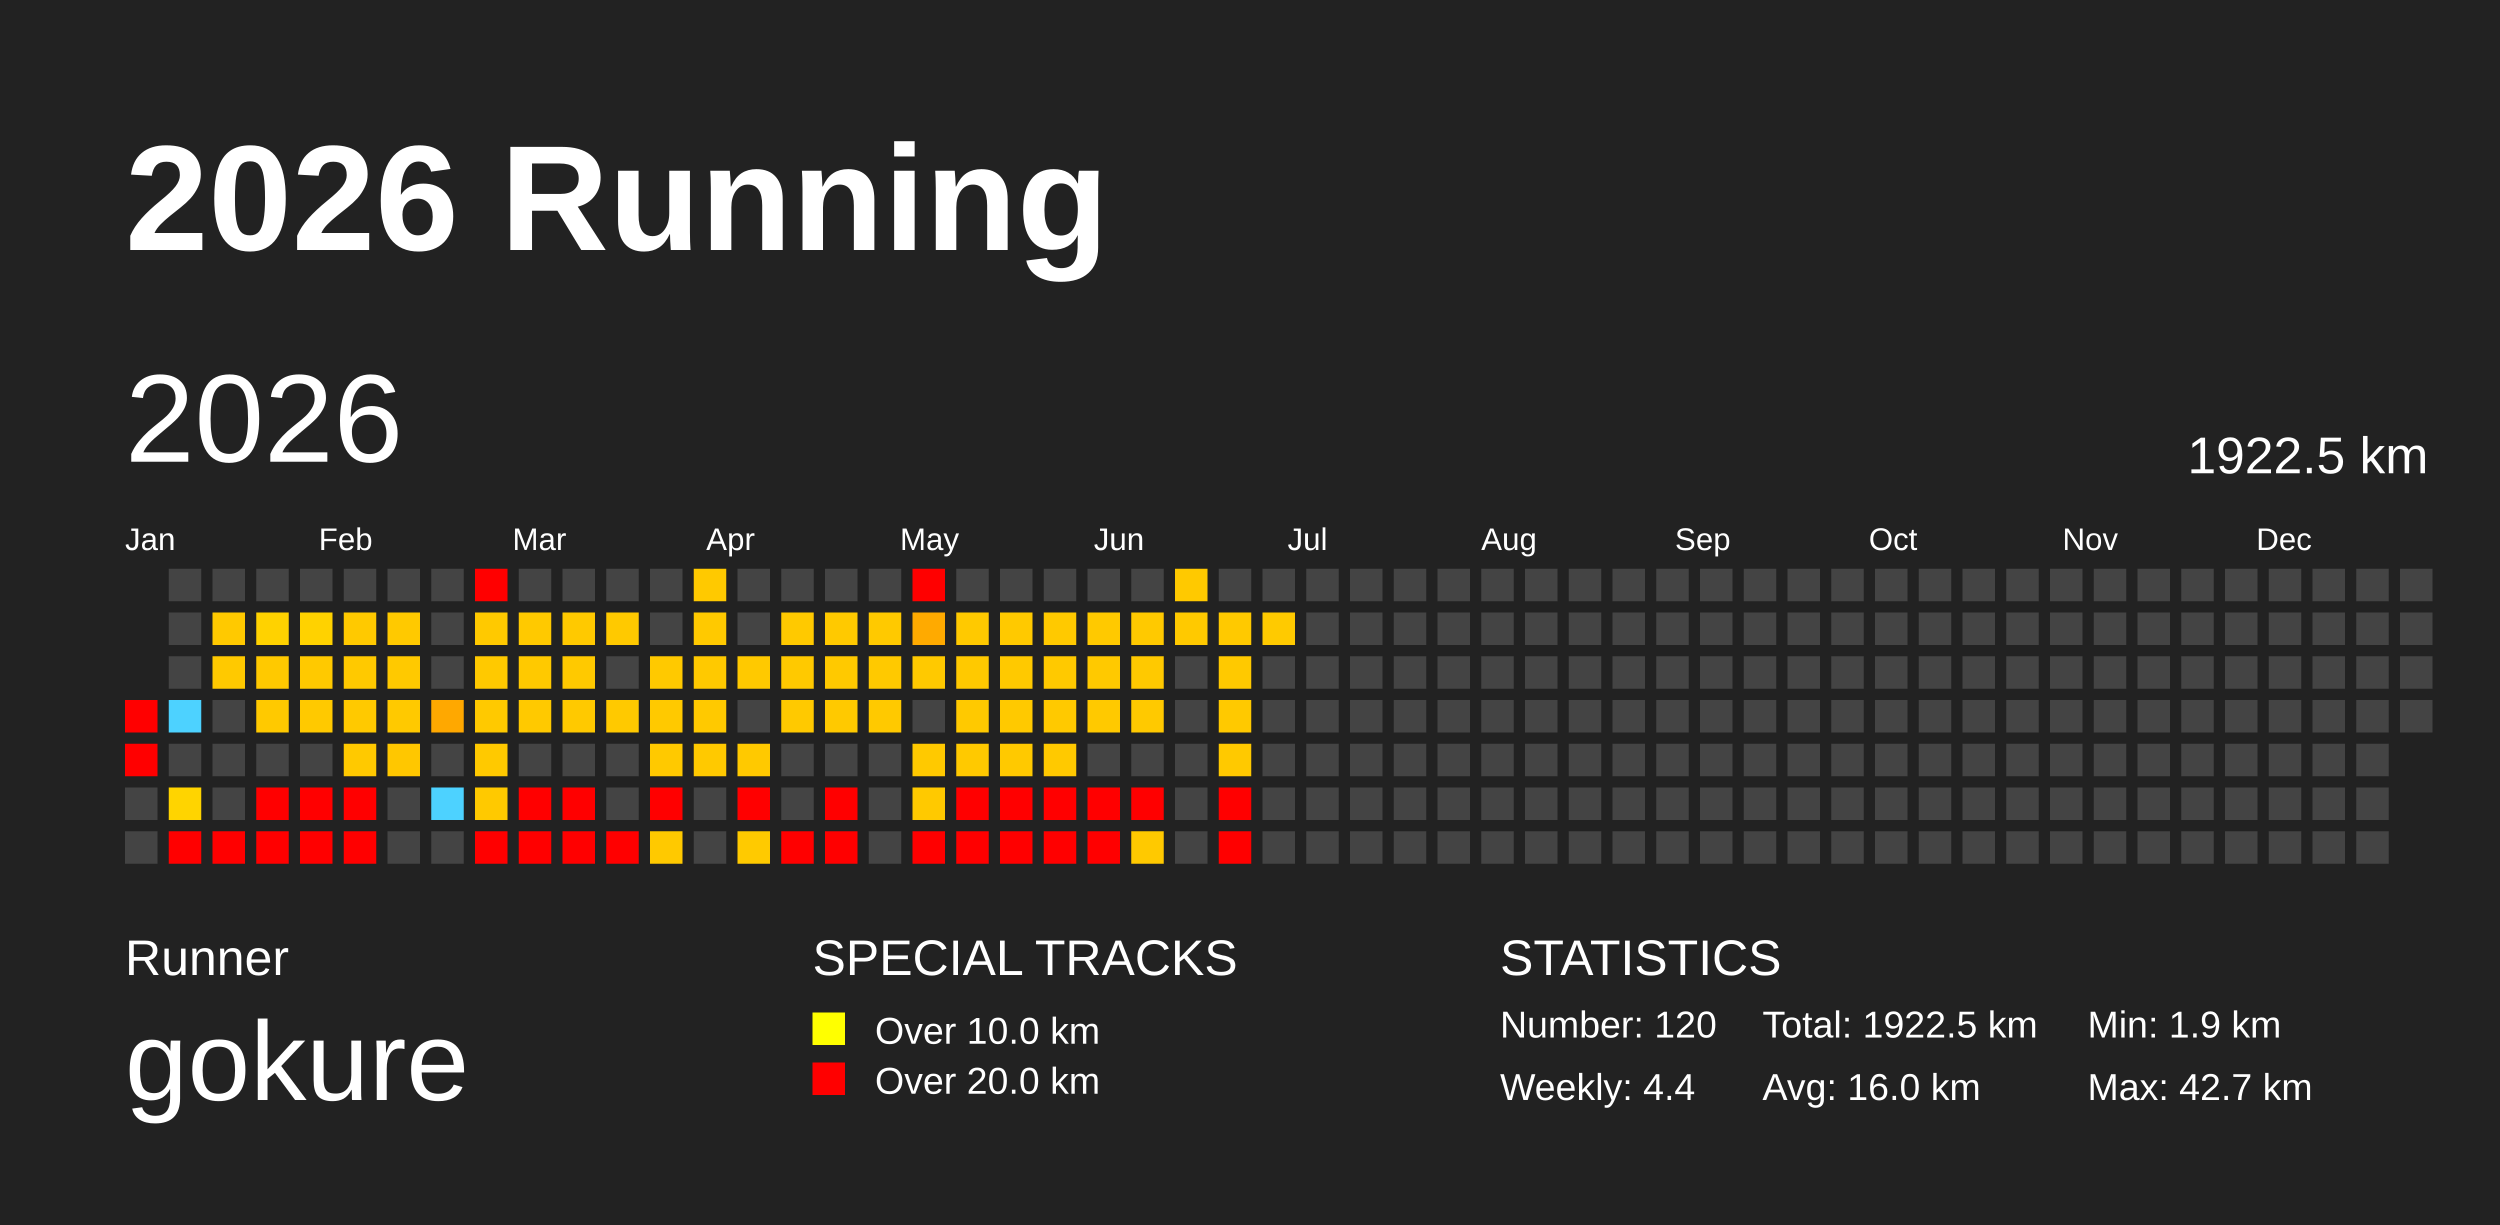
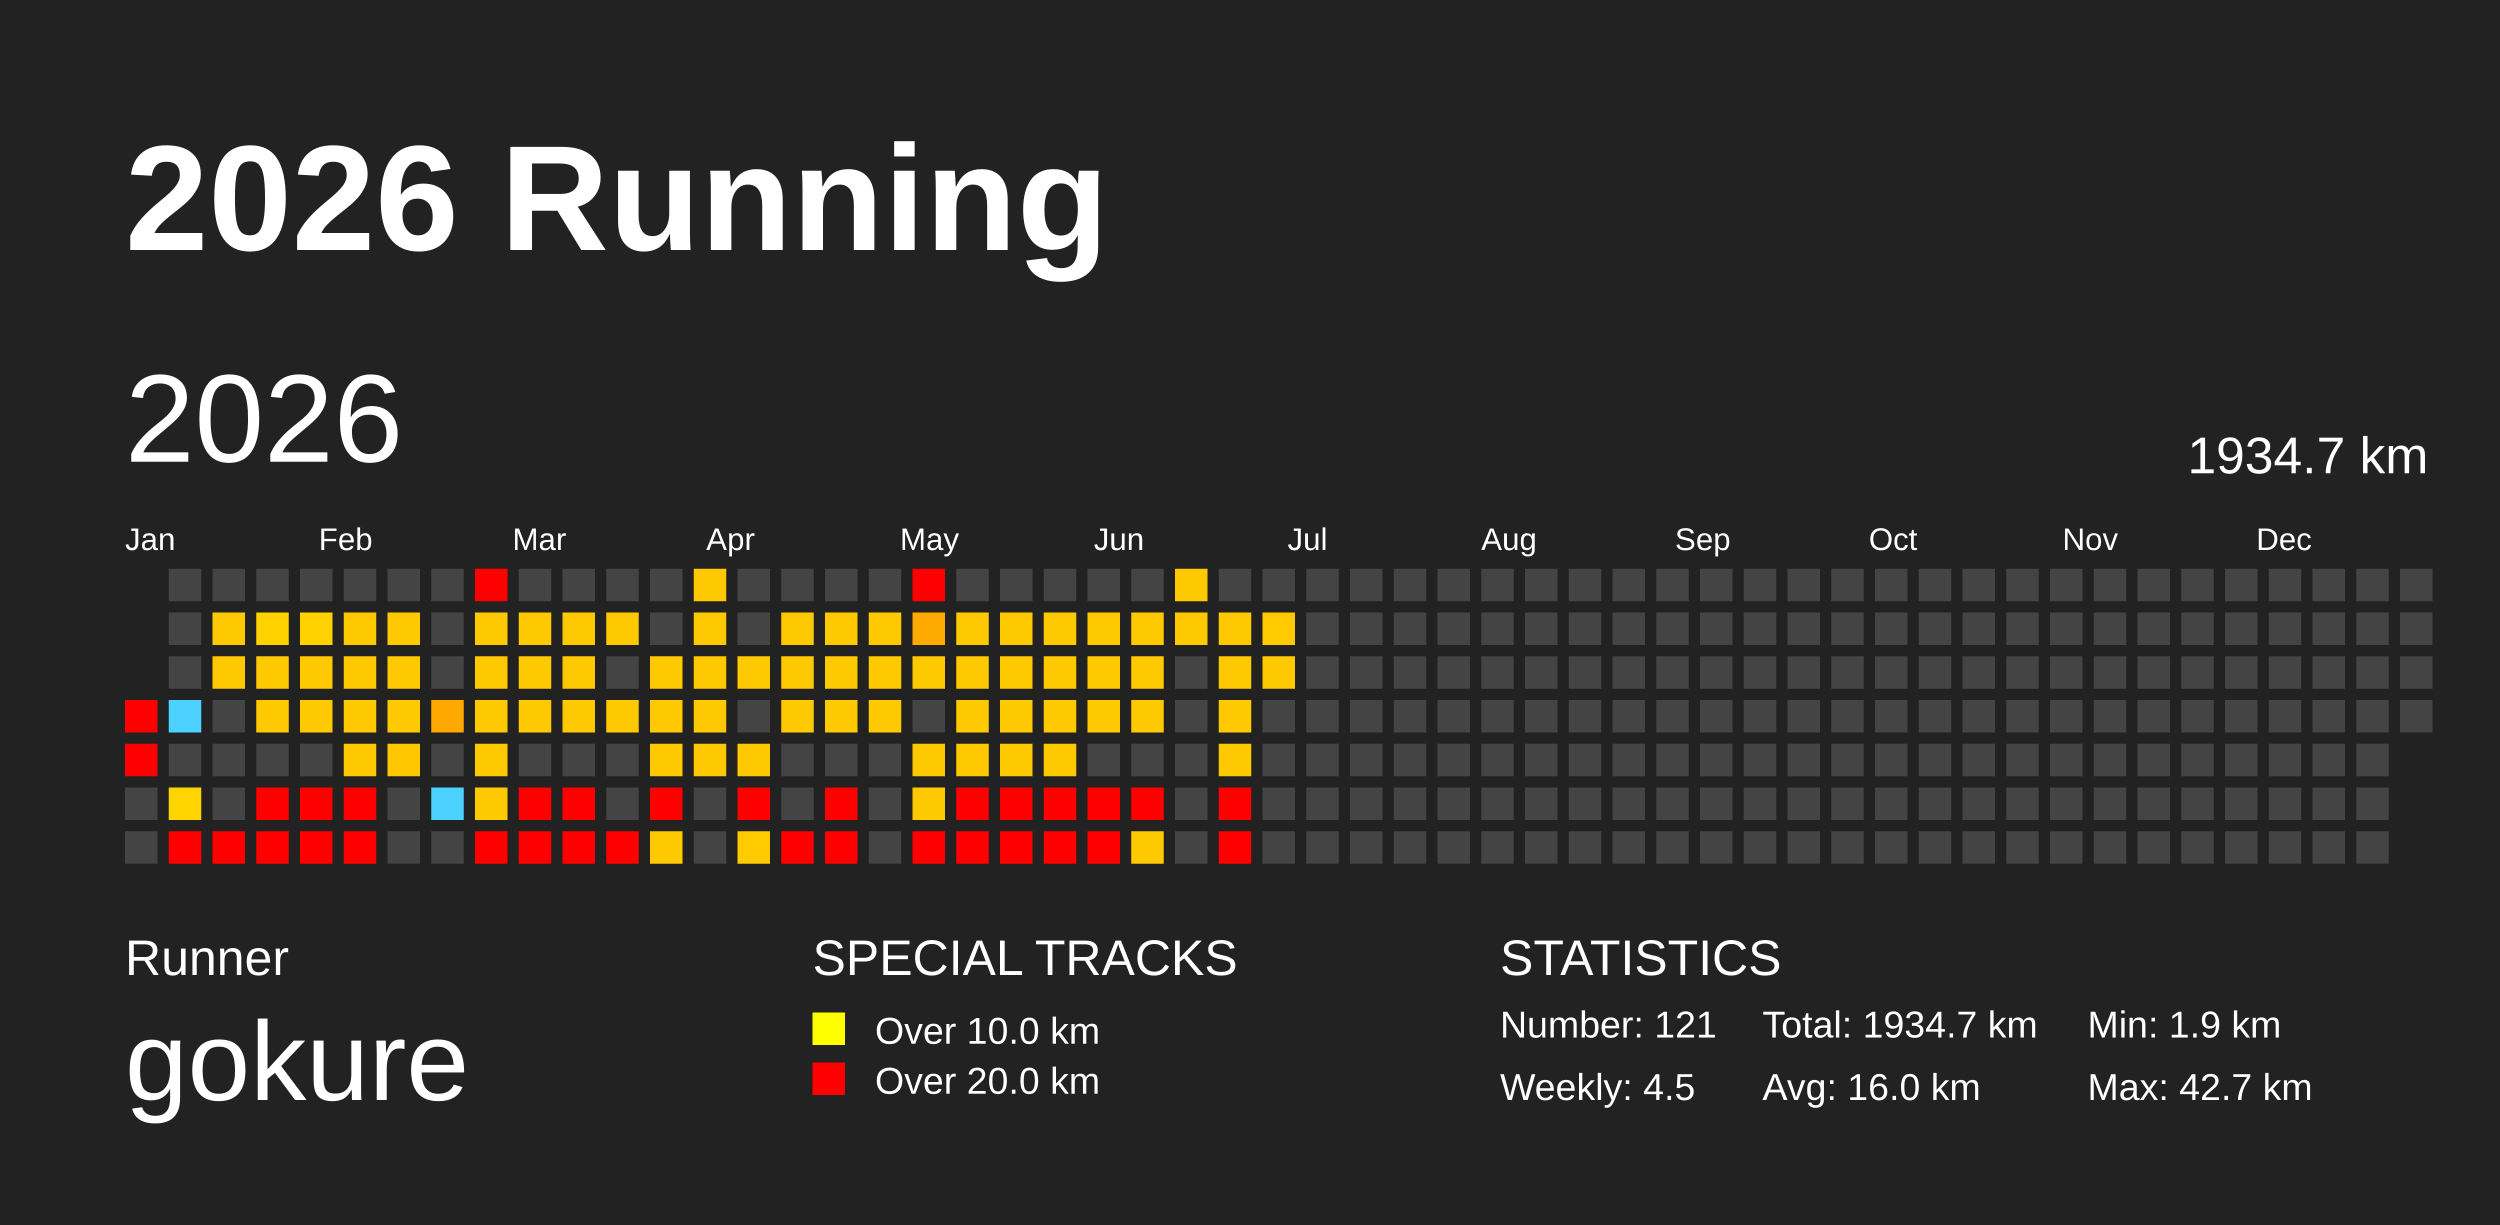
<svg xmlns="http://www.w3.org/2000/svg" baseProfile="full" height="98mm" version="1.1" viewBox="0,0,200,98" width="200mm">
  <defs>
    <pattern height="2" id="indoor-stripe" patternUnits="userSpaceOnUse" width="2">
      <line stroke="white" stroke-opacity="0.45" stroke-width="0.5" x1="0" x2="2" y1="2" y2="0" />
    </pattern>
  </defs>
  <rect fill="#222222" height="98" width="200" x="0" y="0" />
  <text fill="#FFFFFF" style="font-size:12px; font-family:Arial; font-weight:bold;" x="10" y="20">2026 Running</text>
  <text fill="#FFFFFF" style="font-size:4px; font-family:Arial" x="10" y="78">Runner</text>
  <text fill="#FFFFFF" style="font-size:9px; font-family:Arial" x="10" y="88">gokure</text>
  <text fill="#FFFFFF" style="font-size:4px; font-family:Arial" x="65" y="78">SPECIAL TRACKS</text>
  <rect fill="yellow" height="2.6" width="2.6" x="65" y="81" />
  <text fill="#FFFFFF" style="font-size:3px; font-family:Arial" x="70" y="83.5">Over 10.0 km</text>
  <rect fill="red" height="2.6" width="2.6" x="65" y="85" />
  <text fill="#FFFFFF" style="font-size:3px; font-family:Arial" x="70" y="87.5">Over 20.0 km</text>
  <text fill="#FFFFFF" style="font-size:4px; font-family:Arial" x="120" y="78">STATISTICS</text>
-   <text fill="#FFFFFF" style="font-size:3px; font-family:Arial" x="120" y="83">Number: 120</text>
-   <text fill="#FFFFFF" style="font-size:3px; font-family:Arial" x="120" y="88">Weekly: 4.4</text>
-   <text fill="#FFFFFF" style="font-size:3px; font-family:Arial" x="141" y="83">Total: 1922.5 km</text>
+   <text fill="#FFFFFF" style="font-size:3px; font-family:Arial" x="120" y="83">Number: 121</text>
+   <text fill="#FFFFFF" style="font-size:3px; font-family:Arial" x="120" y="88">Weekly: 4.5</text>
+   <text fill="#FFFFFF" style="font-size:3px; font-family:Arial" x="141" y="83">Total: 1934.7 km</text>
  <text fill="#FFFFFF" style="font-size:3px; font-family:Arial" x="141" y="88">Avg: 16.0 km</text>
  <text fill="#FFFFFF" style="font-size:3px; font-family:Arial" x="167" y="83">Min: 1.9 km</text>
  <text fill="#FFFFFF" style="font-size:3px; font-family:Arial" x="167" y="88">Max: 42.7 km</text>
  <text dominant-baseline="hanging" fill="#FFFFFF" style="font-size:10.0px; font-family:Arial;" x="10" y="30">2026</text>
-   <text dominant-baseline="hanging" fill="#FFFFFF" style="font-size:4.125px; font-family:Arial;" x="175" y="35">1922.5 km</text>
+   <text dominant-baseline="hanging" fill="#FFFFFF" style="font-size:4.125px; font-family:Arial;" x="175" y="35">1934.7 km</text>
  <text fill="#FFFFFF" style="font-size:2.5px; font-family:Arial" x="10.0" y="44">Jan</text>
  <text fill="#FFFFFF" style="font-size:2.5px; font-family:Arial" x="25.5" y="44">Feb</text>
  <text fill="#FFFFFF" style="font-size:2.5px; font-family:Arial" x="41.0" y="44">Mar</text>
  <text fill="#FFFFFF" style="font-size:2.5px; font-family:Arial" x="56.5" y="44">Apr</text>
  <text fill="#FFFFFF" style="font-size:2.5px; font-family:Arial" x="72.0" y="44">May</text>
  <text fill="#FFFFFF" style="font-size:2.5px; font-family:Arial" x="87.5" y="44">Jun</text>
  <text fill="#FFFFFF" style="font-size:2.5px; font-family:Arial" x="103.0" y="44">Jul</text>
  <text fill="#FFFFFF" style="font-size:2.5px; font-family:Arial" x="118.5" y="44">Aug</text>
  <text fill="#FFFFFF" style="font-size:2.5px; font-family:Arial" x="134.0" y="44">Sep</text>
  <text fill="#FFFFFF" style="font-size:2.5px; font-family:Arial" x="149.5" y="44">Oct</text>
  <text fill="#FFFFFF" style="font-size:2.5px; font-family:Arial" x="165.0" y="44">Nov</text>
  <text fill="#FFFFFF" style="font-size:2.5px; font-family:Arial" x="180.5" y="44">Dec</text>
  <rect fill="red" height="2.6" width="2.6" x="10.0" y="56.0" />
  <rect fill="red" height="2.6" width="2.6" x="10.0" y="59.5" />
  <rect fill="#444444" height="2.6" width="2.6" x="10.0" y="63.0" />
  <rect fill="#444444" height="2.6" width="2.6" x="10.0" y="66.5" />
  <rect fill="#444444" height="2.6" width="2.6" x="13.5" y="45.5" />
  <rect fill="#444444" height="2.6" width="2.6" x="13.5" y="49.0" />
  <rect fill="#444444" height="2.6" width="2.6" x="13.5" y="52.5" />
  <rect fill="#4dd2ff" height="2.6" width="2.6" x="13.5" y="56.0" />
  <rect fill="#444444" height="2.6" width="2.6" x="13.5" y="59.5" />
  <rect fill="#ffd400" height="2.6" width="2.6" x="13.5" y="63.0" />
  <rect fill="red" height="2.6" width="2.6" x="13.5" y="66.5" />
  <rect fill="#444444" height="2.6" width="2.6" x="17.0" y="45.5" />
  <rect fill="#ffc900" height="2.6" width="2.6" x="17.0" y="49.0" />
  <rect fill="#ffc900" height="2.6" width="2.6" x="17.0" y="52.5" />
  <rect fill="#444444" height="2.6" width="2.6" x="17.0" y="56.0" />
  <rect fill="#444444" height="2.6" width="2.6" x="17.0" y="59.5" />
  <rect fill="#444444" height="2.6" width="2.6" x="17.0" y="63.0" />
  <rect fill="red" height="2.6" width="2.6" x="17.0" y="66.5" />
  <rect fill="#444444" height="2.6" width="2.6" x="20.5" y="45.5" />
  <rect fill="#ffd200" height="2.6" width="2.6" x="20.5" y="49.0" />
  <rect fill="#ffc900" height="2.6" width="2.6" x="20.5" y="52.5" />
  <rect fill="#ffc900" height="2.6" width="2.6" x="20.5" y="56.0" />
  <rect fill="#444444" height="2.6" width="2.6" x="20.5" y="59.5" />
  <rect fill="red" height="2.6" width="2.6" x="20.5" y="63.0" />
  <rect fill="red" height="2.6" width="2.6" x="20.5" y="66.5" />
  <rect fill="#444444" height="2.6" width="2.6" x="24.0" y="45.5" />
  <rect fill="#ffd200" height="2.6" width="2.6" x="24.0" y="49.0" />
  <rect fill="#ffc900" height="2.6" width="2.6" x="24.0" y="52.5" />
  <rect fill="#ffc900" height="2.6" width="2.6" x="24.0" y="56.0" />
  <rect fill="#444444" height="2.6" width="2.6" x="24.0" y="59.5" />
  <rect fill="red" height="2.6" width="2.6" x="24.0" y="63.0" />
  <rect fill="red" height="2.6" width="2.6" x="24.0" y="66.5" />
  <rect fill="#444444" height="2.6" width="2.6" x="27.5" y="45.5" />
  <rect fill="#ffc900" height="2.6" width="2.6" x="27.5" y="49.0" />
  <rect fill="#ffc900" height="2.6" width="2.6" x="27.5" y="52.5" />
  <rect fill="#ffc900" height="2.6" width="2.6" x="27.5" y="56.0" />
  <rect fill="#ffc900" height="2.6" width="2.6" x="27.5" y="59.5" />
  <rect fill="red" height="2.6" width="2.6" x="27.5" y="63.0" />
  <rect fill="red" height="2.6" width="2.6" x="27.5" y="66.5" />
  <rect fill="#444444" height="2.6" width="2.6" x="31.0" y="45.5" />
  <rect fill="#ffc900" height="2.6" width="2.6" x="31.0" y="49.0" />
  <rect fill="#ffc900" height="2.6" width="2.6" x="31.0" y="52.5" />
  <rect fill="#ffc900" height="2.6" width="2.6" x="31.0" y="56.0" />
  <rect fill="#ffc700" height="2.6" width="2.6" x="31.0" y="59.5" />
  <rect fill="#444444" height="2.6" width="2.6" x="31.0" y="63.0" />
  <rect fill="#444444" height="2.6" width="2.6" x="31.0" y="66.5" />
  <rect fill="#444444" height="2.6" width="2.6" x="34.5" y="45.5" />
  <rect fill="#444444" height="2.6" width="2.6" x="34.5" y="49.0" />
  <rect fill="#444444" height="2.6" width="2.6" x="34.5" y="52.5" />
  <rect fill="#ffa800" height="2.6" width="2.6" x="34.5" y="56.0" />
  <rect fill="#444444" height="2.6" width="2.6" x="34.5" y="59.5" />
  <rect fill="#4dd2ff" height="2.6" width="2.6" x="34.5" y="63.0" />
  <rect fill="#444444" height="2.6" width="2.6" x="34.5" y="66.5" />
  <rect fill="red" height="2.6" width="2.6" x="38.0" y="45.5" />
  <rect fill="#ffc900" height="2.6" width="2.6" x="38.0" y="49.0" />
  <rect fill="#ffc900" height="2.6" width="2.6" x="38.0" y="52.5" />
  <rect fill="#ffc900" height="2.6" width="2.6" x="38.0" y="56.0" />
  <rect fill="#ffc900" height="2.6" width="2.6" x="38.0" y="59.5" />
  <rect fill="#ffc900" height="2.6" width="2.6" x="38.0" y="63.0" />
  <rect fill="red" height="2.6" width="2.6" x="38.0" y="66.5" />
  <rect fill="#444444" height="2.6" width="2.6" x="41.5" y="45.5" />
  <rect fill="#ffc900" height="2.6" width="2.6" x="41.5" y="49.0" />
  <rect fill="#ffc900" height="2.6" width="2.6" x="41.5" y="52.5" />
  <rect fill="#ffc900" height="2.6" width="2.6" x="41.5" y="56.0" />
  <rect fill="#444444" height="2.6" width="2.6" x="41.5" y="59.5" />
  <rect fill="red" height="2.6" width="2.6" x="41.5" y="63.0" />
  <rect fill="red" height="2.6" width="2.6" x="41.5" y="66.5" />
  <rect fill="#444444" height="2.6" width="2.6" x="45.0" y="45.5" />
  <rect fill="#ffc900" height="2.6" width="2.6" x="45.0" y="49.0" />
  <rect fill="#ffc900" height="2.6" width="2.6" x="45.0" y="52.5" />
  <rect fill="#ffc900" height="2.6" width="2.6" x="45.0" y="56.0" />
  <rect fill="#444444" height="2.6" width="2.6" x="45.0" y="59.5" />
  <rect fill="red" height="2.6" width="2.6" x="45.0" y="63.0" />
  <rect fill="red" height="2.6" width="2.6" x="45.0" y="66.5" />
  <rect fill="#444444" height="2.6" width="2.6" x="48.5" y="45.5" />
  <rect fill="#ffc900" height="2.6" width="2.6" x="48.5" y="49.0" />
  <rect fill="#444444" height="2.6" width="2.6" x="48.5" y="52.5" />
  <rect fill="#ffc900" height="2.6" width="2.6" x="48.5" y="56.0" />
  <rect fill="#444444" height="2.6" width="2.6" x="48.5" y="59.5" />
  <rect fill="#444444" height="2.6" width="2.6" x="48.5" y="63.0" />
  <rect fill="red" height="2.6" width="2.6" x="48.5" y="66.5" />
  <rect fill="#444444" height="2.6" width="2.6" x="52.0" y="45.5" />
  <rect fill="#444444" height="2.6" width="2.6" x="52.0" y="49.0" />
  <rect fill="#ffc900" height="2.6" width="2.6" x="52.0" y="52.5" />
  <rect fill="#ffc900" height="2.6" width="2.6" x="52.0" y="56.0" />
  <rect fill="#ffc900" height="2.6" width="2.6" x="52.0" y="59.5" />
  <rect fill="red" height="2.6" width="2.6" x="52.0" y="63.0" />
  <rect fill="#ffc900" height="2.6" width="2.6" x="52.0" y="66.5" />
  <rect fill="#ffc900" height="2.6" width="2.6" x="55.5" y="45.5" />
  <rect fill="#ffc900" height="2.6" width="2.6" x="55.5" y="49.0" />
  <rect fill="#ffc900" height="2.6" width="2.6" x="55.5" y="52.5" />
  <rect fill="#ffc900" height="2.6" width="2.6" x="55.5" y="56.0" />
  <rect fill="#ffc900" height="2.6" width="2.6" x="55.5" y="59.5" />
  <rect fill="#444444" height="2.6" width="2.6" x="55.5" y="63.0" />
  <rect fill="#444444" height="2.6" width="2.6" x="55.5" y="66.5" />
  <rect fill="#444444" height="2.6" width="2.6" x="59.0" y="45.5" />
  <rect fill="#444444" height="2.6" width="2.6" x="59.0" y="49.0" />
  <rect fill="#ffc900" height="2.6" width="2.6" x="59.0" y="52.5" />
  <rect fill="#444444" height="2.6" width="2.6" x="59.0" y="56.0" />
  <rect fill="#ffc900" height="2.6" width="2.6" x="59.0" y="59.5" />
  <rect fill="red" height="2.6" width="2.6" x="59.0" y="63.0" />
  <rect fill="#ffca00" height="2.6" width="2.6" x="59.0" y="66.5" />
  <rect fill="#444444" height="2.6" width="2.6" x="62.5" y="45.5" />
  <rect fill="#ffc900" height="2.6" width="2.6" x="62.5" y="49.0" />
  <rect fill="#ffc900" height="2.6" width="2.6" x="62.5" y="52.5" />
  <rect fill="#ffc900" height="2.6" width="2.6" x="62.5" y="56.0" />
  <rect fill="#444444" height="2.6" width="2.6" x="62.5" y="59.5" />
  <rect fill="#444444" height="2.6" width="2.6" x="62.5" y="63.0" />
  <rect fill="red" height="2.6" width="2.6" x="62.5" y="66.5" />
  <rect fill="#444444" height="2.6" width="2.6" x="66.0" y="45.5" />
  <rect fill="#ffc900" height="2.6" width="2.6" x="66.0" y="49.0" />
  <rect fill="#ffc900" height="2.6" width="2.6" x="66.0" y="52.5" />
  <rect fill="#ffc900" height="2.6" width="2.6" x="66.0" y="56.0" />
  <rect fill="#444444" height="2.6" width="2.6" x="66.0" y="59.5" />
  <rect fill="red" height="2.6" width="2.6" x="66.0" y="63.0" />
  <rect fill="red" height="2.6" width="2.6" x="66.0" y="66.5" />
  <rect fill="#444444" height="2.6" width="2.6" x="69.5" y="45.5" />
  <rect fill="#ffc900" height="2.6" width="2.6" x="69.5" y="49.0" />
  <rect fill="#ffc900" height="2.6" width="2.6" x="69.5" y="52.5" />
  <rect fill="#ffc900" height="2.6" width="2.6" x="69.5" y="56.0" />
  <rect fill="#444444" height="2.6" width="2.6" x="69.5" y="59.5" />
  <rect fill="#444444" height="2.6" width="2.6" x="69.5" y="63.0" />
  <rect fill="#444444" height="2.6" width="2.6" x="69.5" y="66.5" />
  <rect fill="red" height="2.6" width="2.6" x="73.0" y="45.5" />
  <rect fill="#ffaa00" height="2.6" width="2.6" x="73.0" y="49.0" />
  <rect fill="#ffc900" height="2.6" width="2.6" x="73.0" y="52.5" />
  <rect fill="#444444" height="2.6" width="2.6" x="73.0" y="56.0" />
  <rect fill="#ffc900" height="2.6" width="2.6" x="73.0" y="59.5" />
  <rect fill="#ffc900" height="2.6" width="2.6" x="73.0" y="63.0" />
  <rect fill="red" height="2.6" width="2.6" x="73.0" y="66.5" />
  <rect fill="#444444" height="2.6" width="2.6" x="76.5" y="45.5" />
  <rect fill="#ffc900" height="2.6" width="2.6" x="76.5" y="49.0" />
  <rect fill="#ffc900" height="2.6" width="2.6" x="76.5" y="52.5" />
  <rect fill="#ffc900" height="2.6" width="2.6" x="76.5" y="56.0" />
  <rect fill="#ffc900" height="2.6" width="2.6" x="76.5" y="59.5" />
  <rect fill="red" height="2.6" width="2.6" x="76.5" y="63.0" />
  <rect fill="red" height="2.6" width="2.6" x="76.5" y="66.5" />
  <rect fill="#444444" height="2.6" width="2.6" x="80.0" y="45.5" />
  <rect fill="#ffc900" height="2.6" width="2.6" x="80.0" y="49.0" />
  <rect fill="#ffc900" height="2.6" width="2.6" x="80.0" y="52.5" />
  <rect fill="#ffc900" height="2.6" width="2.6" x="80.0" y="56.0" />
  <rect fill="#ffc900" height="2.6" width="2.6" x="80.0" y="59.5" />
  <rect fill="red" height="2.6" width="2.6" x="80.0" y="63.0" />
  <rect fill="red" height="2.6" width="2.6" x="80.0" y="66.5" />
  <rect fill="#444444" height="2.6" width="2.6" x="83.5" y="45.5" />
  <rect fill="#ffc900" height="2.6" width="2.6" x="83.5" y="49.0" />
  <rect fill="#ffc900" height="2.6" width="2.6" x="83.5" y="52.5" />
  <rect fill="#ffc900" height="2.6" width="2.6" x="83.5" y="56.0" />
  <rect fill="#ffc900" height="2.6" width="2.6" x="83.5" y="59.5" />
  <rect fill="red" height="2.6" width="2.6" x="83.5" y="63.0" />
  <rect fill="red" height="2.6" width="2.6" x="83.5" y="66.5" />
  <rect fill="#444444" height="2.6" width="2.6" x="87.0" y="45.5" />
  <rect fill="#ffc900" height="2.6" width="2.6" x="87.0" y="49.0" />
  <rect fill="#ffc900" height="2.6" width="2.6" x="87.0" y="52.5" />
  <rect fill="#ffc900" height="2.6" width="2.6" x="87.0" y="56.0" />
  <rect fill="#444444" height="2.6" width="2.6" x="87.0" y="59.5" />
  <rect fill="red" height="2.6" width="2.6" x="87.0" y="63.0" />
  <rect fill="red" height="2.6" width="2.6" x="87.0" y="66.5" />
  <rect fill="#444444" height="2.6" width="2.6" x="90.5" y="45.5" />
  <rect fill="#ffc900" height="2.6" width="2.6" x="90.5" y="49.0" />
  <rect fill="#ffc900" height="2.6" width="2.6" x="90.5" y="52.5" />
  <rect fill="#ffc900" height="2.6" width="2.6" x="90.5" y="56.0" />
  <rect fill="#444444" height="2.6" width="2.6" x="90.5" y="59.5" />
  <rect fill="red" height="2.6" width="2.6" x="90.5" y="63.0" />
  <rect fill="#ffc900" height="2.6" width="2.6" x="90.5" y="66.5" />
  <rect fill="#ffc900" height="2.6" width="2.6" x="94.0" y="45.5" />
  <rect fill="#ffc900" height="2.6" width="2.6" x="94.0" y="49.0" />
  <rect fill="#444444" height="2.6" width="2.6" x="94.0" y="52.5" />
  <rect fill="#444444" height="2.6" width="2.6" x="94.0" y="56.0" />
  <rect fill="#444444" height="2.6" width="2.6" x="94.0" y="59.5" />
  <rect fill="#444444" height="2.6" width="2.6" x="94.0" y="63.0" />
  <rect fill="#444444" height="2.6" width="2.6" x="94.0" y="66.5" />
  <rect fill="#444444" height="2.6" width="2.6" x="97.5" y="45.5" />
  <rect fill="#ffc900" height="2.6" width="2.6" x="97.5" y="49.0" />
  <rect fill="#ffc900" height="2.6" width="2.6" x="97.5" y="52.5" />
  <rect fill="#ffc900" height="2.6" width="2.6" x="97.5" y="56.0" />
  <rect fill="#ffc900" height="2.6" width="2.6" x="97.5" y="59.5" />
  <rect fill="red" height="2.6" width="2.6" x="97.5" y="63.0" />
  <rect fill="red" height="2.6" width="2.6" x="97.5" y="66.5" />
  <rect fill="#444444" height="2.6" width="2.6" x="101.0" y="45.5" />
  <rect fill="#ffca00" height="2.6" width="2.6" x="101.0" y="49.0" />
-   <rect fill="#444444" height="2.6" width="2.6" x="101.0" y="52.5" />
+   <rect fill="#ffc900" height="2.6" width="2.6" x="101.0" y="52.5" />
  <rect fill="#444444" height="2.6" width="2.6" x="101.0" y="56.0" />
  <rect fill="#444444" height="2.6" width="2.6" x="101.0" y="59.5" />
  <rect fill="#444444" height="2.6" width="2.6" x="101.0" y="63.0" />
  <rect fill="#444444" height="2.6" width="2.6" x="101.0" y="66.5" />
  <rect fill="#444444" height="2.6" width="2.6" x="104.5" y="45.5" />
  <rect fill="#444444" height="2.6" width="2.6" x="104.5" y="49.0" />
  <rect fill="#444444" height="2.6" width="2.6" x="104.5" y="52.5" />
  <rect fill="#444444" height="2.6" width="2.6" x="104.5" y="56.0" />
  <rect fill="#444444" height="2.6" width="2.6" x="104.5" y="59.5" />
  <rect fill="#444444" height="2.6" width="2.6" x="104.5" y="63.0" />
  <rect fill="#444444" height="2.6" width="2.6" x="104.5" y="66.5" />
  <rect fill="#444444" height="2.6" width="2.6" x="108.0" y="45.5" />
  <rect fill="#444444" height="2.6" width="2.6" x="108.0" y="49.0" />
  <rect fill="#444444" height="2.6" width="2.6" x="108.0" y="52.5" />
  <rect fill="#444444" height="2.6" width="2.6" x="108.0" y="56.0" />
  <rect fill="#444444" height="2.6" width="2.6" x="108.0" y="59.5" />
  <rect fill="#444444" height="2.6" width="2.6" x="108.0" y="63.0" />
  <rect fill="#444444" height="2.6" width="2.6" x="108.0" y="66.5" />
  <rect fill="#444444" height="2.6" width="2.6" x="111.5" y="45.5" />
  <rect fill="#444444" height="2.6" width="2.6" x="111.5" y="49.0" />
  <rect fill="#444444" height="2.6" width="2.6" x="111.5" y="52.5" />
  <rect fill="#444444" height="2.6" width="2.6" x="111.5" y="56.0" />
  <rect fill="#444444" height="2.6" width="2.6" x="111.5" y="59.5" />
  <rect fill="#444444" height="2.6" width="2.6" x="111.5" y="63.0" />
  <rect fill="#444444" height="2.6" width="2.6" x="111.5" y="66.5" />
  <rect fill="#444444" height="2.6" width="2.6" x="115.0" y="45.5" />
  <rect fill="#444444" height="2.6" width="2.6" x="115.0" y="49.0" />
  <rect fill="#444444" height="2.6" width="2.6" x="115.0" y="52.5" />
  <rect fill="#444444" height="2.6" width="2.6" x="115.0" y="56.0" />
  <rect fill="#444444" height="2.6" width="2.6" x="115.0" y="59.5" />
  <rect fill="#444444" height="2.6" width="2.6" x="115.0" y="63.0" />
  <rect fill="#444444" height="2.6" width="2.6" x="115.0" y="66.5" />
  <rect fill="#444444" height="2.6" width="2.6" x="118.5" y="45.5" />
  <rect fill="#444444" height="2.6" width="2.6" x="118.5" y="49.0" />
  <rect fill="#444444" height="2.6" width="2.6" x="118.5" y="52.5" />
  <rect fill="#444444" height="2.6" width="2.6" x="118.5" y="56.0" />
  <rect fill="#444444" height="2.6" width="2.6" x="118.5" y="59.5" />
  <rect fill="#444444" height="2.6" width="2.6" x="118.5" y="63.0" />
  <rect fill="#444444" height="2.6" width="2.6" x="118.5" y="66.5" />
  <rect fill="#444444" height="2.6" width="2.6" x="122.0" y="45.5" />
  <rect fill="#444444" height="2.6" width="2.6" x="122.0" y="49.0" />
  <rect fill="#444444" height="2.6" width="2.6" x="122.0" y="52.5" />
  <rect fill="#444444" height="2.6" width="2.6" x="122.0" y="56.0" />
  <rect fill="#444444" height="2.6" width="2.6" x="122.0" y="59.5" />
  <rect fill="#444444" height="2.6" width="2.6" x="122.0" y="63.0" />
  <rect fill="#444444" height="2.6" width="2.6" x="122.0" y="66.5" />
  <rect fill="#444444" height="2.6" width="2.6" x="125.5" y="45.5" />
  <rect fill="#444444" height="2.6" width="2.6" x="125.5" y="49.0" />
  <rect fill="#444444" height="2.6" width="2.6" x="125.5" y="52.5" />
  <rect fill="#444444" height="2.6" width="2.6" x="125.5" y="56.0" />
  <rect fill="#444444" height="2.6" width="2.6" x="125.5" y="59.5" />
  <rect fill="#444444" height="2.6" width="2.6" x="125.5" y="63.0" />
  <rect fill="#444444" height="2.6" width="2.6" x="125.5" y="66.5" />
  <rect fill="#444444" height="2.6" width="2.6" x="129.0" y="45.5" />
  <rect fill="#444444" height="2.6" width="2.6" x="129.0" y="49.0" />
  <rect fill="#444444" height="2.6" width="2.6" x="129.0" y="52.5" />
  <rect fill="#444444" height="2.6" width="2.6" x="129.0" y="56.0" />
  <rect fill="#444444" height="2.6" width="2.6" x="129.0" y="59.5" />
  <rect fill="#444444" height="2.6" width="2.6" x="129.0" y="63.0" />
  <rect fill="#444444" height="2.6" width="2.6" x="129.0" y="66.5" />
  <rect fill="#444444" height="2.6" width="2.6" x="132.5" y="45.5" />
  <rect fill="#444444" height="2.6" width="2.6" x="132.5" y="49.0" />
  <rect fill="#444444" height="2.6" width="2.6" x="132.5" y="52.5" />
  <rect fill="#444444" height="2.6" width="2.6" x="132.5" y="56.0" />
  <rect fill="#444444" height="2.6" width="2.6" x="132.5" y="59.5" />
  <rect fill="#444444" height="2.6" width="2.6" x="132.5" y="63.0" />
  <rect fill="#444444" height="2.6" width="2.6" x="132.5" y="66.5" />
  <rect fill="#444444" height="2.6" width="2.6" x="136.0" y="45.5" />
  <rect fill="#444444" height="2.6" width="2.6" x="136.0" y="49.0" />
  <rect fill="#444444" height="2.6" width="2.6" x="136.0" y="52.5" />
  <rect fill="#444444" height="2.6" width="2.6" x="136.0" y="56.0" />
  <rect fill="#444444" height="2.6" width="2.6" x="136.0" y="59.5" />
  <rect fill="#444444" height="2.6" width="2.6" x="136.0" y="63.0" />
  <rect fill="#444444" height="2.6" width="2.6" x="136.0" y="66.5" />
  <rect fill="#444444" height="2.6" width="2.6" x="139.5" y="45.5" />
  <rect fill="#444444" height="2.6" width="2.6" x="139.5" y="49.0" />
  <rect fill="#444444" height="2.6" width="2.6" x="139.5" y="52.5" />
  <rect fill="#444444" height="2.6" width="2.6" x="139.5" y="56.0" />
  <rect fill="#444444" height="2.6" width="2.6" x="139.5" y="59.5" />
  <rect fill="#444444" height="2.6" width="2.6" x="139.5" y="63.0" />
  <rect fill="#444444" height="2.6" width="2.6" x="139.5" y="66.5" />
  <rect fill="#444444" height="2.6" width="2.6" x="143.0" y="45.5" />
  <rect fill="#444444" height="2.6" width="2.6" x="143.0" y="49.0" />
  <rect fill="#444444" height="2.6" width="2.6" x="143.0" y="52.5" />
  <rect fill="#444444" height="2.6" width="2.6" x="143.0" y="56.0" />
  <rect fill="#444444" height="2.6" width="2.6" x="143.0" y="59.5" />
  <rect fill="#444444" height="2.6" width="2.6" x="143.0" y="63.0" />
  <rect fill="#444444" height="2.6" width="2.6" x="143.0" y="66.5" />
  <rect fill="#444444" height="2.6" width="2.6" x="146.5" y="45.5" />
  <rect fill="#444444" height="2.6" width="2.6" x="146.5" y="49.0" />
  <rect fill="#444444" height="2.6" width="2.6" x="146.5" y="52.5" />
  <rect fill="#444444" height="2.6" width="2.6" x="146.5" y="56.0" />
  <rect fill="#444444" height="2.6" width="2.6" x="146.5" y="59.5" />
  <rect fill="#444444" height="2.6" width="2.6" x="146.5" y="63.0" />
  <rect fill="#444444" height="2.6" width="2.6" x="146.5" y="66.5" />
  <rect fill="#444444" height="2.6" width="2.6" x="150.0" y="45.5" />
  <rect fill="#444444" height="2.6" width="2.6" x="150.0" y="49.0" />
  <rect fill="#444444" height="2.6" width="2.6" x="150.0" y="52.5" />
  <rect fill="#444444" height="2.6" width="2.6" x="150.0" y="56.0" />
  <rect fill="#444444" height="2.6" width="2.6" x="150.0" y="59.5" />
  <rect fill="#444444" height="2.6" width="2.6" x="150.0" y="63.0" />
  <rect fill="#444444" height="2.6" width="2.6" x="150.0" y="66.5" />
  <rect fill="#444444" height="2.6" width="2.6" x="153.5" y="45.5" />
  <rect fill="#444444" height="2.6" width="2.6" x="153.5" y="49.0" />
  <rect fill="#444444" height="2.6" width="2.6" x="153.5" y="52.5" />
  <rect fill="#444444" height="2.6" width="2.6" x="153.5" y="56.0" />
  <rect fill="#444444" height="2.6" width="2.6" x="153.5" y="59.5" />
  <rect fill="#444444" height="2.6" width="2.6" x="153.5" y="63.0" />
  <rect fill="#444444" height="2.6" width="2.6" x="153.5" y="66.5" />
  <rect fill="#444444" height="2.6" width="2.6" x="157.0" y="45.5" />
  <rect fill="#444444" height="2.6" width="2.6" x="157.0" y="49.0" />
  <rect fill="#444444" height="2.6" width="2.6" x="157.0" y="52.5" />
  <rect fill="#444444" height="2.6" width="2.6" x="157.0" y="56.0" />
  <rect fill="#444444" height="2.6" width="2.6" x="157.0" y="59.5" />
  <rect fill="#444444" height="2.6" width="2.6" x="157.0" y="63.0" />
  <rect fill="#444444" height="2.6" width="2.6" x="157.0" y="66.5" />
  <rect fill="#444444" height="2.6" width="2.6" x="160.5" y="45.5" />
  <rect fill="#444444" height="2.6" width="2.6" x="160.5" y="49.0" />
  <rect fill="#444444" height="2.6" width="2.6" x="160.5" y="52.5" />
  <rect fill="#444444" height="2.6" width="2.6" x="160.5" y="56.0" />
  <rect fill="#444444" height="2.6" width="2.6" x="160.5" y="59.5" />
  <rect fill="#444444" height="2.6" width="2.6" x="160.5" y="63.0" />
  <rect fill="#444444" height="2.6" width="2.6" x="160.5" y="66.5" />
  <rect fill="#444444" height="2.6" width="2.6" x="164.0" y="45.5" />
  <rect fill="#444444" height="2.6" width="2.6" x="164.0" y="49.0" />
  <rect fill="#444444" height="2.6" width="2.6" x="164.0" y="52.5" />
  <rect fill="#444444" height="2.6" width="2.6" x="164.0" y="56.0" />
  <rect fill="#444444" height="2.6" width="2.6" x="164.0" y="59.5" />
  <rect fill="#444444" height="2.6" width="2.6" x="164.0" y="63.0" />
  <rect fill="#444444" height="2.6" width="2.6" x="164.0" y="66.5" />
  <rect fill="#444444" height="2.6" width="2.6" x="167.5" y="45.5" />
  <rect fill="#444444" height="2.6" width="2.6" x="167.5" y="49.0" />
  <rect fill="#444444" height="2.6" width="2.6" x="167.5" y="52.5" />
  <rect fill="#444444" height="2.6" width="2.6" x="167.5" y="56.0" />
  <rect fill="#444444" height="2.6" width="2.6" x="167.5" y="59.5" />
  <rect fill="#444444" height="2.6" width="2.6" x="167.5" y="63.0" />
  <rect fill="#444444" height="2.6" width="2.6" x="167.5" y="66.5" />
  <rect fill="#444444" height="2.6" width="2.6" x="171.0" y="45.5" />
  <rect fill="#444444" height="2.6" width="2.6" x="171.0" y="49.0" />
  <rect fill="#444444" height="2.6" width="2.6" x="171.0" y="52.5" />
  <rect fill="#444444" height="2.6" width="2.6" x="171.0" y="56.0" />
  <rect fill="#444444" height="2.6" width="2.6" x="171.0" y="59.5" />
  <rect fill="#444444" height="2.6" width="2.6" x="171.0" y="63.0" />
  <rect fill="#444444" height="2.6" width="2.6" x="171.0" y="66.5" />
  <rect fill="#444444" height="2.6" width="2.6" x="174.5" y="45.5" />
  <rect fill="#444444" height="2.6" width="2.6" x="174.5" y="49.0" />
  <rect fill="#444444" height="2.6" width="2.6" x="174.5" y="52.5" />
  <rect fill="#444444" height="2.6" width="2.6" x="174.5" y="56.0" />
  <rect fill="#444444" height="2.6" width="2.6" x="174.5" y="59.5" />
  <rect fill="#444444" height="2.6" width="2.6" x="174.5" y="63.0" />
  <rect fill="#444444" height="2.6" width="2.6" x="174.5" y="66.5" />
  <rect fill="#444444" height="2.6" width="2.6" x="178.0" y="45.5" />
  <rect fill="#444444" height="2.6" width="2.6" x="178.0" y="49.0" />
  <rect fill="#444444" height="2.6" width="2.6" x="178.0" y="52.5" />
  <rect fill="#444444" height="2.6" width="2.6" x="178.0" y="56.0" />
  <rect fill="#444444" height="2.6" width="2.6" x="178.0" y="59.5" />
  <rect fill="#444444" height="2.6" width="2.6" x="178.0" y="63.0" />
  <rect fill="#444444" height="2.6" width="2.6" x="178.0" y="66.5" />
  <rect fill="#444444" height="2.6" width="2.6" x="181.5" y="45.5" />
  <rect fill="#444444" height="2.6" width="2.6" x="181.5" y="49.0" />
  <rect fill="#444444" height="2.6" width="2.6" x="181.5" y="52.5" />
  <rect fill="#444444" height="2.6" width="2.6" x="181.5" y="56.0" />
  <rect fill="#444444" height="2.6" width="2.6" x="181.5" y="59.5" />
  <rect fill="#444444" height="2.6" width="2.6" x="181.5" y="63.0" />
  <rect fill="#444444" height="2.6" width="2.6" x="181.5" y="66.5" />
  <rect fill="#444444" height="2.6" width="2.6" x="185.0" y="45.5" />
  <rect fill="#444444" height="2.6" width="2.6" x="185.0" y="49.0" />
  <rect fill="#444444" height="2.6" width="2.6" x="185.0" y="52.5" />
  <rect fill="#444444" height="2.6" width="2.6" x="185.0" y="56.0" />
  <rect fill="#444444" height="2.6" width="2.6" x="185.0" y="59.5" />
  <rect fill="#444444" height="2.6" width="2.6" x="185.0" y="63.0" />
  <rect fill="#444444" height="2.6" width="2.6" x="185.0" y="66.5" />
  <rect fill="#444444" height="2.6" width="2.6" x="188.5" y="45.5" />
  <rect fill="#444444" height="2.6" width="2.6" x="188.5" y="49.0" />
  <rect fill="#444444" height="2.6" width="2.6" x="188.5" y="52.5" />
  <rect fill="#444444" height="2.6" width="2.6" x="188.5" y="56.0" />
  <rect fill="#444444" height="2.6" width="2.6" x="188.5" y="59.5" />
  <rect fill="#444444" height="2.6" width="2.6" x="188.5" y="63.0" />
  <rect fill="#444444" height="2.6" width="2.6" x="188.5" y="66.5" />
  <rect fill="#444444" height="2.6" width="2.6" x="192.0" y="45.5" />
  <rect fill="#444444" height="2.6" width="2.6" x="192.0" y="49.0" />
  <rect fill="#444444" height="2.6" width="2.6" x="192.0" y="52.5" />
  <rect fill="#444444" height="2.6" width="2.6" x="192.0" y="56.0" />
</svg>
